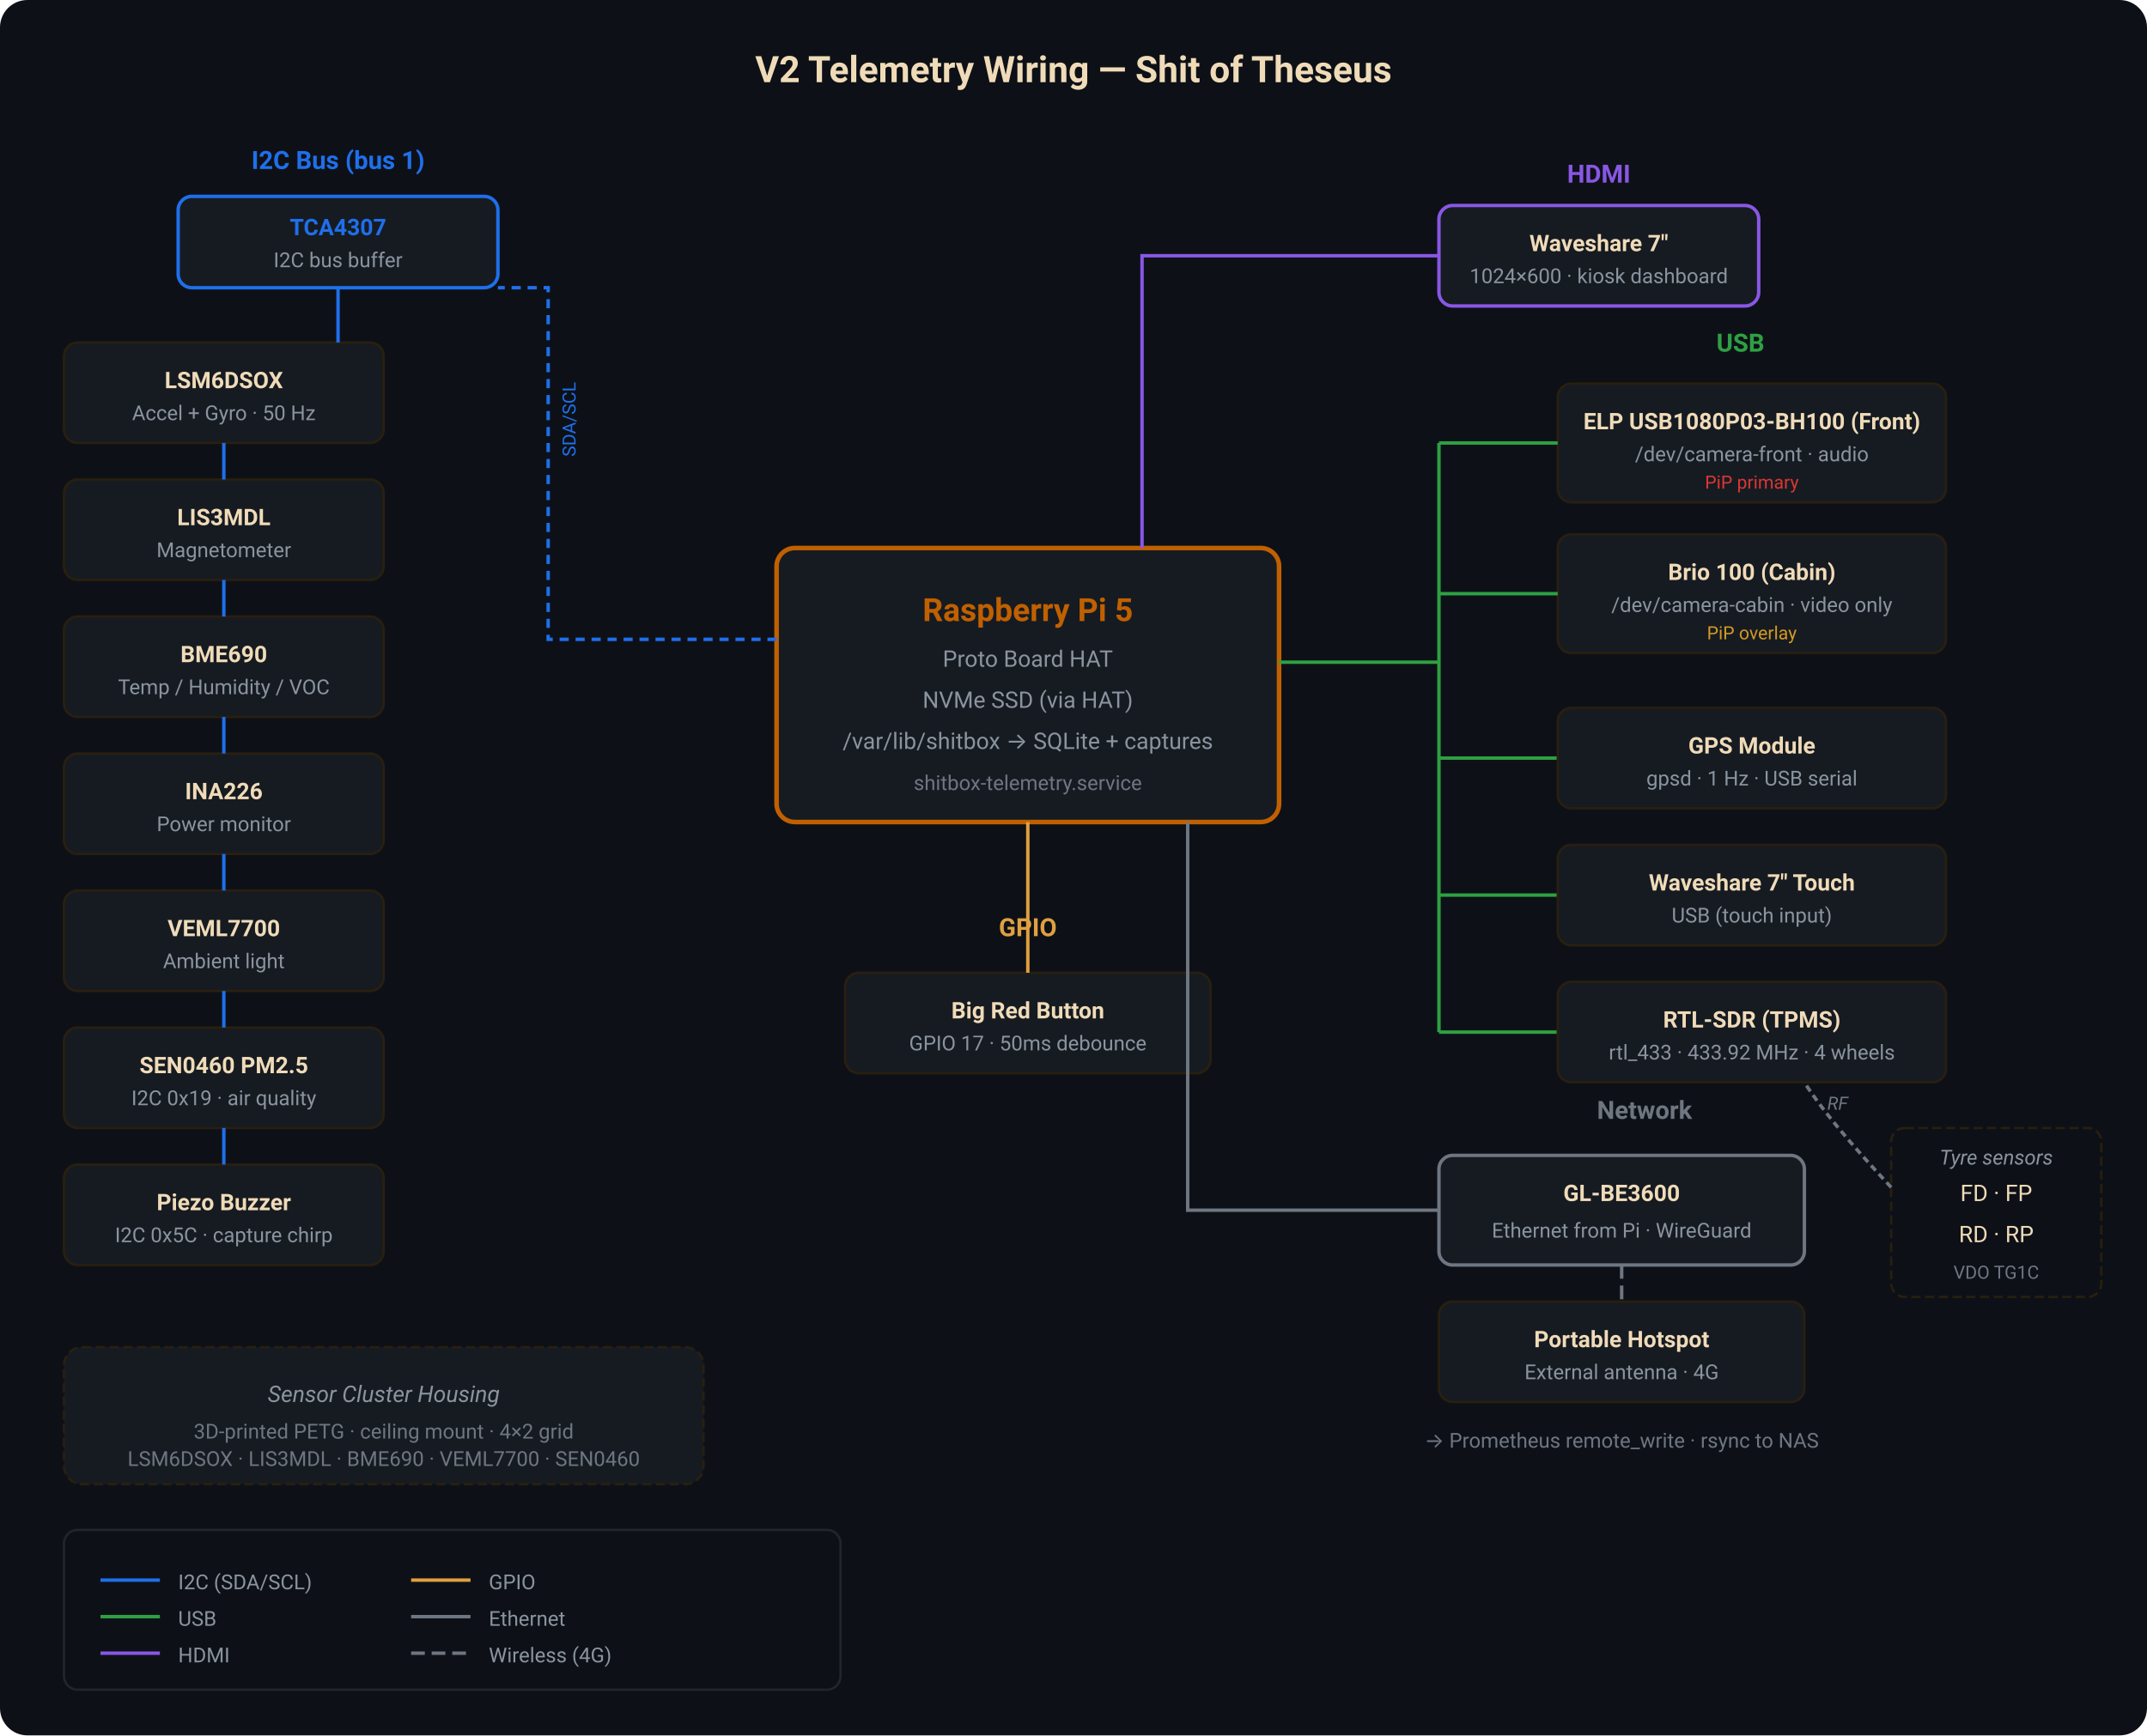
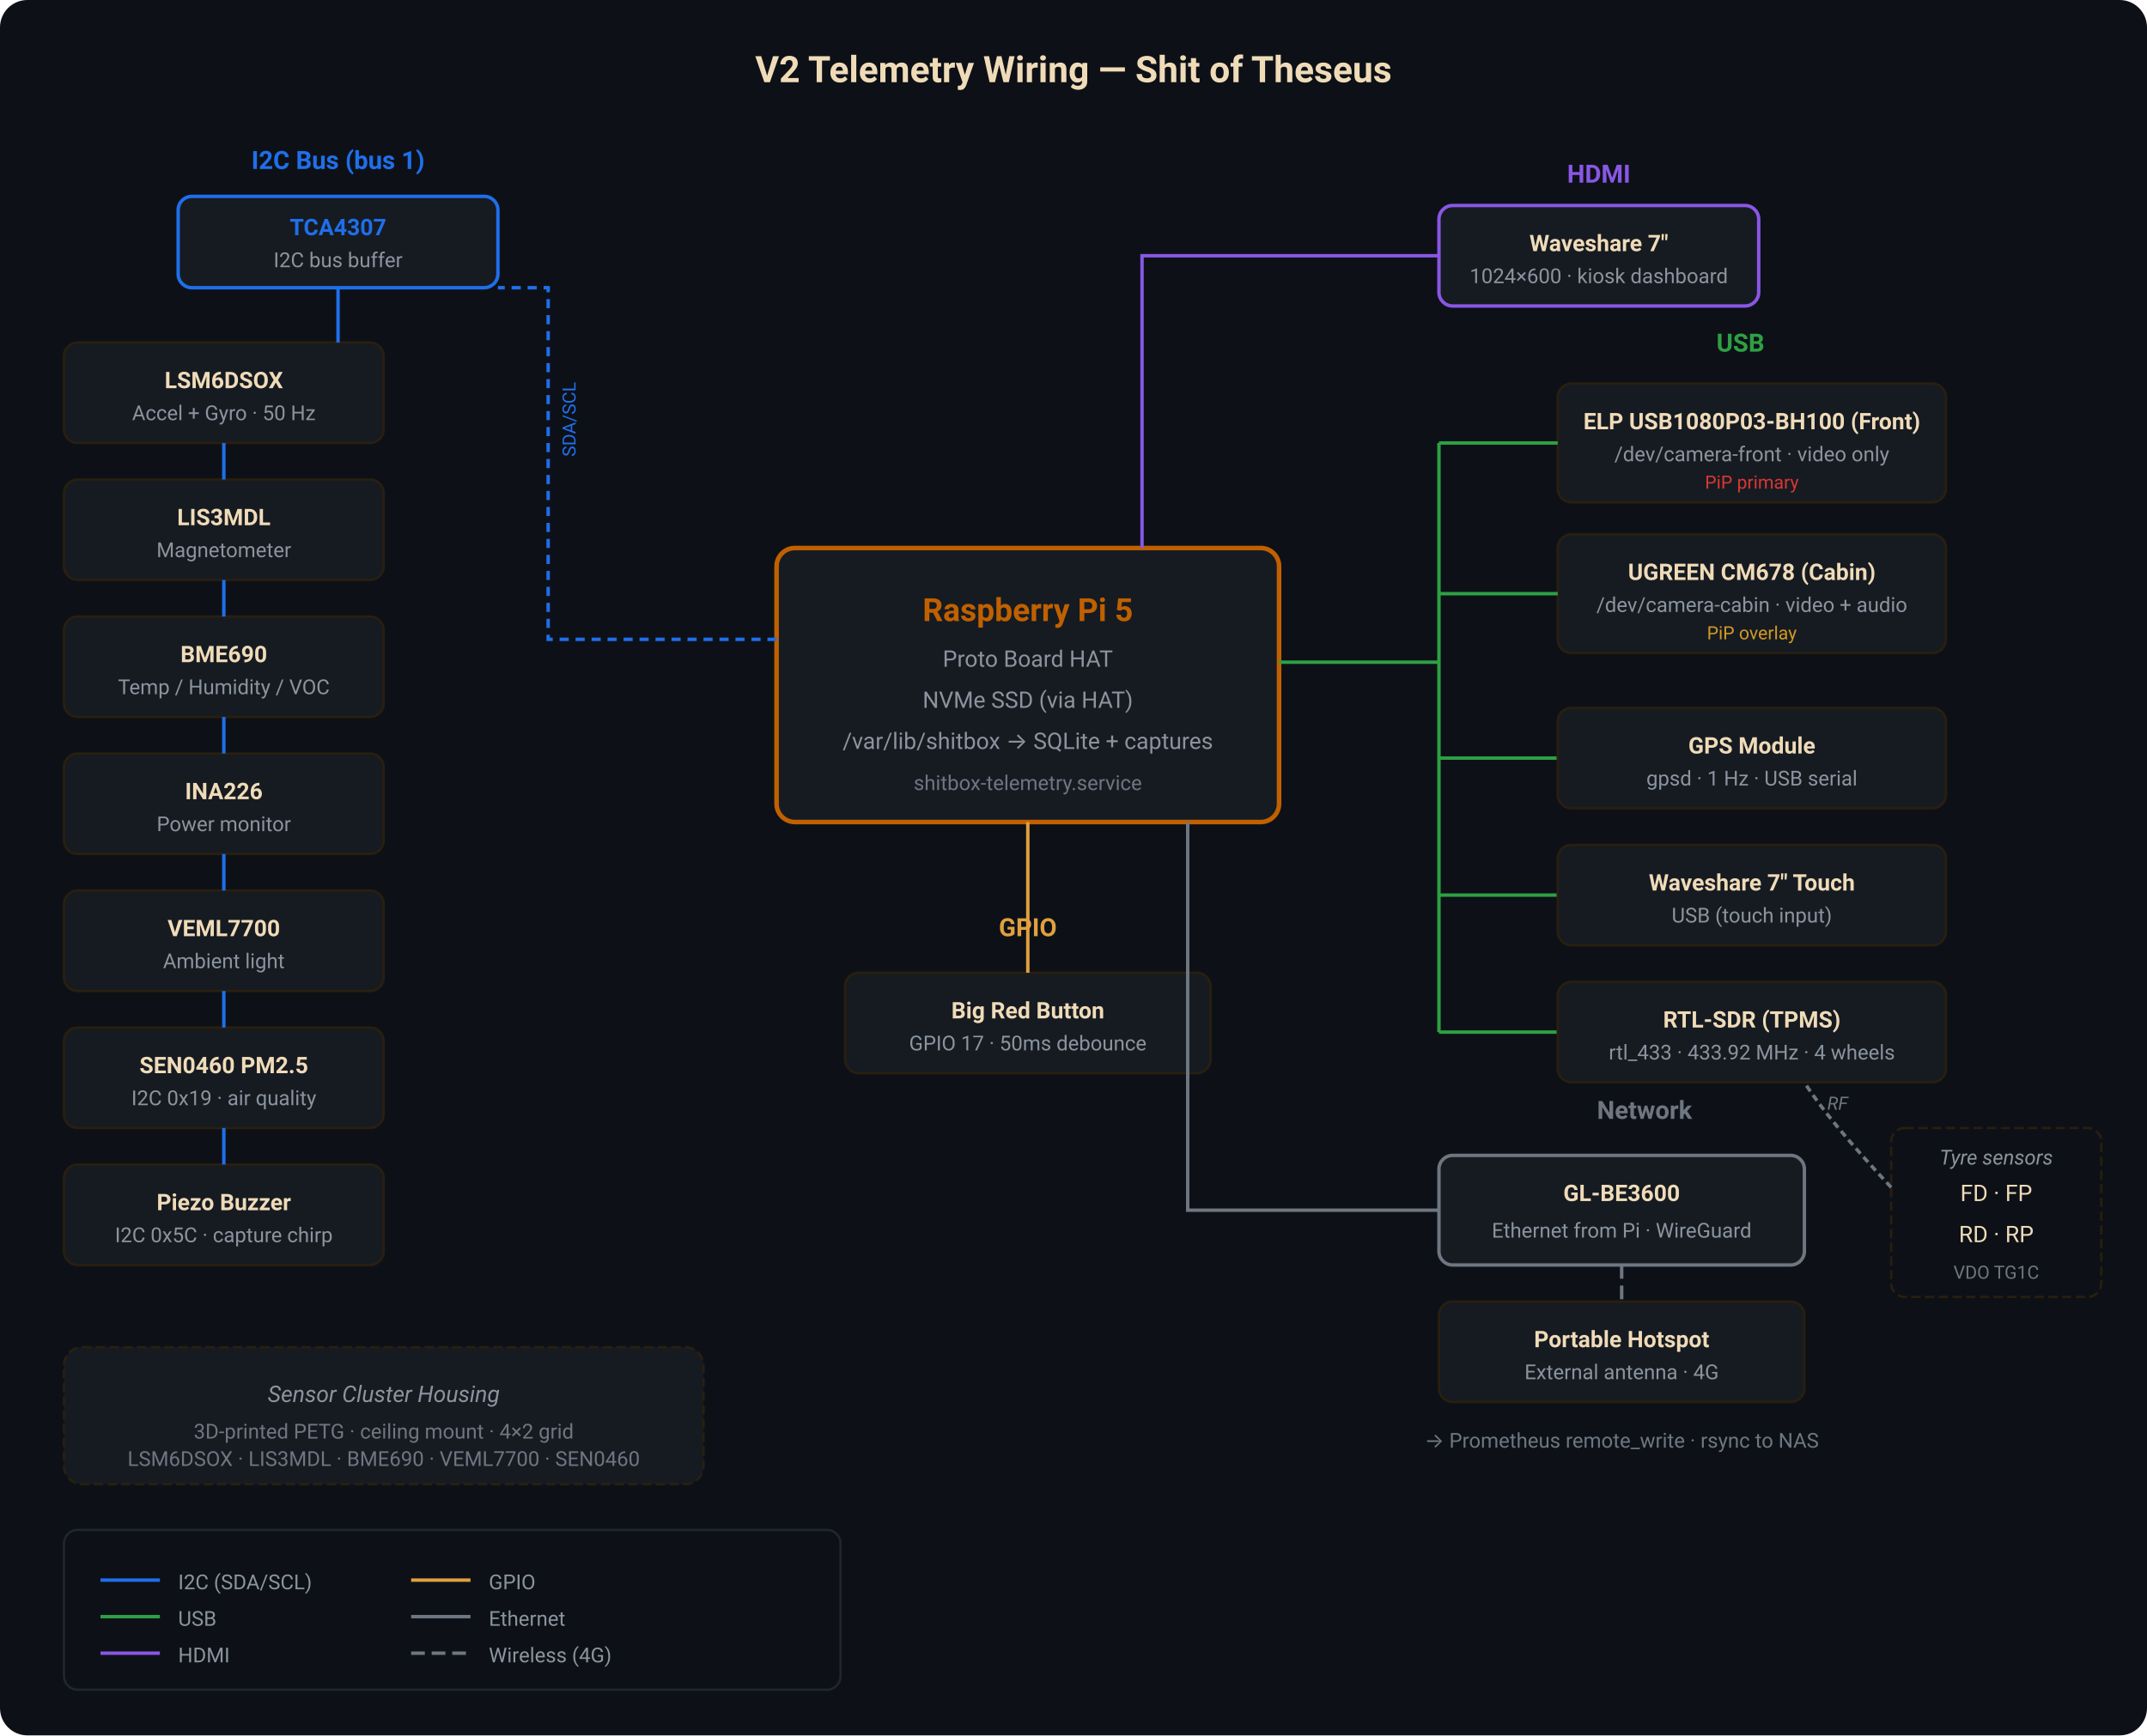
<svg xmlns="http://www.w3.org/2000/svg" viewBox="0 0 940 760" font-family="-apple-system,BlinkMacSystemFont,'Segoe UI',Roboto,sans-serif">
  <style>
    a:hover rect { stroke-width: 2; }
    a { cursor: pointer; }
  </style>
  <rect width="940" height="760" rx="12" fill="#0d1117" />
  <text x="470" y="36" text-anchor="middle" fill="#f0dbb8" font-size="16" font-weight="600">V2 Telemetry Wiring — Shit of Theseus</text>
  <rect x="340" y="240" width="220" height="120" rx="8" fill="#161b22" stroke="#c06000" stroke-width="2" />
  <text x="450" y="272" text-anchor="middle" fill="#c06000" font-size="14" font-weight="700">Raspberry Pi 5</text>
  <text x="450" y="292" text-anchor="middle" fill="#8b949e" font-size="10">Proto Board HAT</text>
  <text x="450" y="310" text-anchor="middle" fill="#8b949e" font-size="10">NVMe SSD (via HAT)</text>
  <text x="450" y="328" text-anchor="middle" fill="#8b949e" font-size="10">/var/lib/shitbox → SQLite + captures</text>
  <text x="450" y="346" text-anchor="middle" fill="#6e7681" font-size="9">shitbox-telemetry.service</text>
  <text x="148" y="74" text-anchor="middle" fill="#1f6feb" font-size="11" font-weight="600">I2C Bus (bus 1)</text>
  <rect x="78" y="86" width="140" height="40" rx="6" fill="#161b22" stroke="#1f6feb" stroke-width="1.5" />
  <text x="148" y="103" text-anchor="middle" fill="#1f6feb" font-size="10" font-weight="600">TCA4307</text>
  <text x="148" y="117" text-anchor="middle" fill="#8b949e" font-size="9">I2C bus buffer</text>
  <path d="M340,280 L240,280 L240,126 L218,126" fill="none" stroke="#1f6feb" stroke-width="1.5" stroke-dasharray="4,3" />
  <text x="252" y="200" fill="#1f6feb" font-size="8" transform="rotate(-90,252,200)">SDA/SCL</text>
  <a href="#hw-lsm6dsox" target="_parent">
    <rect x="28" y="150" width="140" height="44" rx="6" fill="#161b22" stroke="#2a1f0e" stroke-width="1" />
    <text x="98" y="170" text-anchor="middle" fill="#f0dbb8" font-size="10" font-weight="600">LSM6DSOX</text>
    <text x="98" y="184" text-anchor="middle" fill="#8b949e" font-size="9">Accel + Gyro · 50 Hz</text>
  </a>
  <line x1="148" y1="126" x2="148" y2="150" stroke="#1f6feb" stroke-width="1.5" />
  <a href="#hw-lis3mdl" target="_parent">
    <rect x="28" y="210" width="140" height="44" rx="6" fill="#161b22" stroke="#2a1f0e" stroke-width="1" />
    <text x="98" y="230" text-anchor="middle" fill="#f0dbb8" font-size="10" font-weight="600">LIS3MDL</text>
    <text x="98" y="244" text-anchor="middle" fill="#8b949e" font-size="9">Magnetometer</text>
  </a>
  <line x1="98" y1="194" x2="98" y2="210" stroke="#1f6feb" stroke-width="1.5" />
  <a href="#hw-bme690" target="_parent">
    <rect x="28" y="270" width="140" height="44" rx="6" fill="#161b22" stroke="#2a1f0e" stroke-width="1" />
    <text x="98" y="290" text-anchor="middle" fill="#f0dbb8" font-size="10" font-weight="600">BME690</text>
    <text x="98" y="304" text-anchor="middle" fill="#8b949e" font-size="9">Temp / Humidity / VOC</text>
  </a>
  <line x1="98" y1="254" x2="98" y2="270" stroke="#1f6feb" stroke-width="1.5" />
  <a href="#hw-ina226" target="_parent">
    <rect x="28" y="330" width="140" height="44" rx="6" fill="#161b22" stroke="#2a1f0e" stroke-width="1" />
    <text x="98" y="350" text-anchor="middle" fill="#f0dbb8" font-size="10" font-weight="600">INA226</text>
    <text x="98" y="364" text-anchor="middle" fill="#8b949e" font-size="9">Power monitor</text>
  </a>
  <line x1="98" y1="314" x2="98" y2="330" stroke="#1f6feb" stroke-width="1.5" />
  <a href="#hw-veml7700" target="_parent">
    <rect x="28" y="390" width="140" height="44" rx="6" fill="#161b22" stroke="#2a1f0e" stroke-width="1" />
    <text x="98" y="410" text-anchor="middle" fill="#f0dbb8" font-size="10" font-weight="600">VEML7700</text>
    <text x="98" y="424" text-anchor="middle" fill="#8b949e" font-size="9">Ambient light</text>
  </a>
  <line x1="98" y1="374" x2="98" y2="390" stroke="#1f6feb" stroke-width="1.5" />
  <a href="#hw-sen0460" target="_parent">
    <rect x="28" y="450" width="140" height="44" rx="6" fill="#161b22" stroke="#2a1f0e" stroke-width="1" />
    <text x="98" y="470" text-anchor="middle" fill="#f0dbb8" font-size="10" font-weight="600">SEN0460 PM2.5</text>
    <text x="98" y="484" text-anchor="middle" fill="#8b949e" font-size="9">I2C 0x19 · air quality</text>
  </a>
  <line x1="98" y1="434" x2="98" y2="450" stroke="#1f6feb" stroke-width="1.5" />
  <a href="#hw-buzzer" target="_parent">
    <rect x="28" y="510" width="140" height="44" rx="6" fill="#161b22" stroke="#2a1f0e" stroke-width="1" />
    <text x="98" y="530" text-anchor="middle" fill="#f0dbb8" font-size="10" font-weight="600">Piezo Buzzer</text>
    <text x="98" y="544" text-anchor="middle" fill="#8b949e" font-size="9">I2C 0x5C · capture chirp</text>
  </a>
  <line x1="98" y1="494" x2="98" y2="510" stroke="#1f6feb" stroke-width="1.5" />
  <text x="18" y="155" fill="#1f6feb" font-size="8" transform="rotate(-90,18,260)">Qwiic chain (daisy-chained)</text>
  <text x="762" y="154" text-anchor="middle" fill="#2ea043" font-size="11" font-weight="600">USB</text>
  <a href="#hw-cameras" target="_parent">
    <rect x="682" y="168" width="170" height="52" rx="6" fill="#161b22" stroke="#2a1f0e" stroke-width="1" />
    <text x="767" y="188" text-anchor="middle" fill="#f0dbb8" font-size="10" font-weight="600">ELP USB1080P03-BH100 (Front)</text>
-     <text x="767" y="202" text-anchor="middle" fill="#8b949e" font-size="9">/dev/camera-front · audio</text>
+     <text x="767" y="202" text-anchor="middle" fill="#8b949e" font-size="9">/dev/camera-front · video only</text>
    <text x="767" y="214" text-anchor="middle" fill="#da3633" font-size="8">PiP primary</text>
  </a>
  <a href="#hw-cameras" target="_parent">
    <rect x="682" y="234" width="170" height="52" rx="6" fill="#161b22" stroke="#2a1f0e" stroke-width="1" />
-     <text x="767" y="254" text-anchor="middle" fill="#f0dbb8" font-size="10" font-weight="600">Brio 100 (Cabin)</text>
-     <text x="767" y="268" text-anchor="middle" fill="#8b949e" font-size="9">/dev/camera-cabin · video only</text>
+     <text x="767" y="254" text-anchor="middle" fill="#f0dbb8" font-size="10" font-weight="600">UGREEN CM678 (Cabin)</text>
+     <text x="767" y="268" text-anchor="middle" fill="#8b949e" font-size="9">/dev/camera-cabin · video + audio</text>
    <text x="767" y="280" text-anchor="middle" fill="#d29922" font-size="8">PiP overlay</text>
  </a>
  <path d="M560,290 L630,290" fill="none" stroke="#2ea043" stroke-width="1.5" />
  <line x1="630" y1="194" x2="630" y2="452" stroke="#2ea043" stroke-width="1.5" />
  <line x1="630" y1="194" x2="682" y2="194" stroke="#2ea043" stroke-width="1.5" />
  <line x1="630" y1="260" x2="682" y2="260" stroke="#2ea043" stroke-width="1.5" />
  <line x1="630" y1="332" x2="682" y2="332" stroke="#2ea043" stroke-width="1.5" />
  <line x1="630" y1="392" x2="682" y2="392" stroke="#2ea043" stroke-width="1.5" />
  <line x1="630" y1="452" x2="682" y2="452" stroke="#2ea043" stroke-width="1.5" />
  <a href="#hw-gps" target="_parent">
    <rect x="682" y="310" width="170" height="44" rx="6" fill="#161b22" stroke="#2a1f0e" stroke-width="1" />
    <text x="767" y="330" text-anchor="middle" fill="#f0dbb8" font-size="10" font-weight="600">GPS Module</text>
    <text x="767" y="344" text-anchor="middle" fill="#8b949e" font-size="9">gpsd · 1 Hz · USB serial</text>
  </a>
  <a href="#hw-display" target="_parent">
    <rect x="682" y="370" width="170" height="44" rx="6" fill="#161b22" stroke="#2a1f0e" stroke-width="1" />
    <text x="767" y="390" text-anchor="middle" fill="#f0dbb8" font-size="10" font-weight="600">Waveshare 7" Touch</text>
    <text x="767" y="404" text-anchor="middle" fill="#8b949e" font-size="9">USB (touch input)</text>
  </a>
  <a href="#hw-tpms" target="_parent">
    <rect x="682" y="430" width="170" height="44" rx="6" fill="#161b22" stroke="#2a1f0e" stroke-width="1" />
    <text x="767" y="450" text-anchor="middle" fill="#f0dbb8" font-size="10" font-weight="600">RTL-SDR (TPMS)</text>
    <text x="767" y="464" text-anchor="middle" fill="#8b949e" font-size="9">rtl_433 · 433.92 MHz · 4 wheels</text>
  </a>
  <a href="#hw-tpms" target="_parent">
    <rect x="828" y="494" width="92" height="74" rx="6" fill="#0d1117" stroke="#2a1f0e" stroke-width="1" stroke-dasharray="4,2" />
    <text x="874" y="510" text-anchor="middle" fill="#8b949e" font-size="9" font-style="italic">Tyre sensors</text>
    <text x="874" y="526" text-anchor="middle" fill="#f0dbb8" font-size="10">FD · FP</text>
    <text x="874" y="544" text-anchor="middle" fill="#f0dbb8" font-size="10">RD · RP</text>
    <text x="874" y="560" text-anchor="middle" fill="#6e7681" font-size="8">VDO TG1C</text>
  </a>
  <path d="M828,520 Q800,490 790,474" fill="none" stroke="#6e7681" stroke-width="1.5" stroke-dasharray="3,2" />
  <text x="800" y="486" fill="#6e7681" font-size="8" font-style="italic">RF</text>
  <text x="700" y="80" text-anchor="middle" fill="#8957e5" font-size="11" font-weight="600">HDMI</text>
  <a href="#hw-display" target="_parent">
    <rect x="630" y="90" width="140" height="44" rx="6" fill="#161b22" stroke="#8957e5" stroke-width="1.5" />
    <text x="700" y="110" text-anchor="middle" fill="#f0dbb8" font-size="10" font-weight="600">Waveshare 7"</text>
    <text x="700" y="124" text-anchor="middle" fill="#8b949e" font-size="9">1024×600 · kiosk dashboard</text>
  </a>
  <path d="M500,240 L500,112 L630,112" fill="none" stroke="#8957e5" stroke-width="1.5" />
  <text x="450" y="410" text-anchor="middle" fill="#e0a040" font-size="11" font-weight="600">GPIO</text>
  <a href="#hw-button" target="_parent">
    <rect x="370" y="426" width="160" height="44" rx="6" fill="#161b22" stroke="#2a1f0e" stroke-width="1" />
    <text x="450" y="446" text-anchor="middle" fill="#f0dbb8" font-size="10" font-weight="600">Big Red Button</text>
    <text x="450" y="460" text-anchor="middle" fill="#8b949e" font-size="9">GPIO 17 · 50ms debounce</text>
  </a>
  <line x1="450" y1="360" x2="450" y2="426" stroke="#e0a040" stroke-width="1.5" />
  <text x="720" y="490" text-anchor="middle" fill="#6e7681" font-size="11" font-weight="600">Network</text>
  <rect x="630" y="506" width="160" height="48" rx="6" fill="#161b22" stroke="#6e7681" stroke-width="1.5" />
  <text x="710" y="526" text-anchor="middle" fill="#f0dbb8" font-size="10" font-weight="600">GL-BE3600</text>
  <text x="710" y="542" text-anchor="middle" fill="#8b949e" font-size="9">Ethernet from Pi · WireGuard</text>
  <path d="M520,360 L520,530 L630,530" fill="none" stroke="#6e7681" stroke-width="1.5" />
  <rect x="630" y="570" width="160" height="44" rx="6" fill="#161b22" stroke="#2a1f0e" stroke-width="1" />
  <text x="710" y="590" text-anchor="middle" fill="#f0dbb8" font-size="10" font-weight="600">Portable Hotspot</text>
  <text x="710" y="604" text-anchor="middle" fill="#8b949e" font-size="9">External antenna · 4G</text>
  <path d="M710,554 L710,570" fill="none" stroke="#6e7681" stroke-width="1.5" stroke-dasharray="6,3" />
  <text x="710" y="634" text-anchor="middle" fill="#6e7681" font-size="9">→ Prometheus remote_write · rsync to NAS</text>
  <a href="#hw-cluster" target="_parent">
    <rect x="28" y="590" width="280" height="60" rx="8" fill="#161b22" stroke="#2a1f0e" stroke-width="1" stroke-dasharray="4,2" />
    <text x="168" y="614" text-anchor="middle" fill="#8b949e" font-size="10" font-style="italic">Sensor Cluster Housing</text>
    <text x="168" y="630" text-anchor="middle" fill="#6e7681" font-size="9">3D-printed PETG · ceiling mount · 4×2 grid</text>
    <text x="168" y="642" text-anchor="middle" fill="#6e7681" font-size="9">LSM6DSOX · LIS3MDL · BME690 · VEML7700 · SEN0460</text>
  </a>
  <rect x="28" y="670" width="340" height="70" rx="6" fill="#0d1117" stroke="#21262d" stroke-width="1" />
  <line x1="44" y1="692" x2="70" y2="692" stroke="#1f6feb" stroke-width="1.5" />
  <text x="78" y="696" fill="#8b949e" font-size="9">I2C (SDA/SCL)</text>
  <line x1="44" y1="708" x2="70" y2="708" stroke="#2ea043" stroke-width="1.5" />
  <text x="78" y="712" fill="#8b949e" font-size="9">USB</text>
  <line x1="44" y1="724" x2="70" y2="724" stroke="#8957e5" stroke-width="1.5" />
  <text x="78" y="728" fill="#8b949e" font-size="9">HDMI</text>
  <line x1="180" y1="692" x2="206" y2="692" stroke="#e0a040" stroke-width="1.5" />
  <text x="214" y="696" fill="#8b949e" font-size="9">GPIO</text>
  <line x1="180" y1="708" x2="206" y2="708" stroke="#6e7681" stroke-width="1.5" />
  <text x="214" y="712" fill="#8b949e" font-size="9">Ethernet</text>
  <line x1="180" y1="724" x2="206" y2="724" stroke="#6e7681" stroke-width="1.5" stroke-dasharray="6,3" />
  <text x="214" y="728" fill="#8b949e" font-size="9">Wireless (4G)</text>
</svg>
